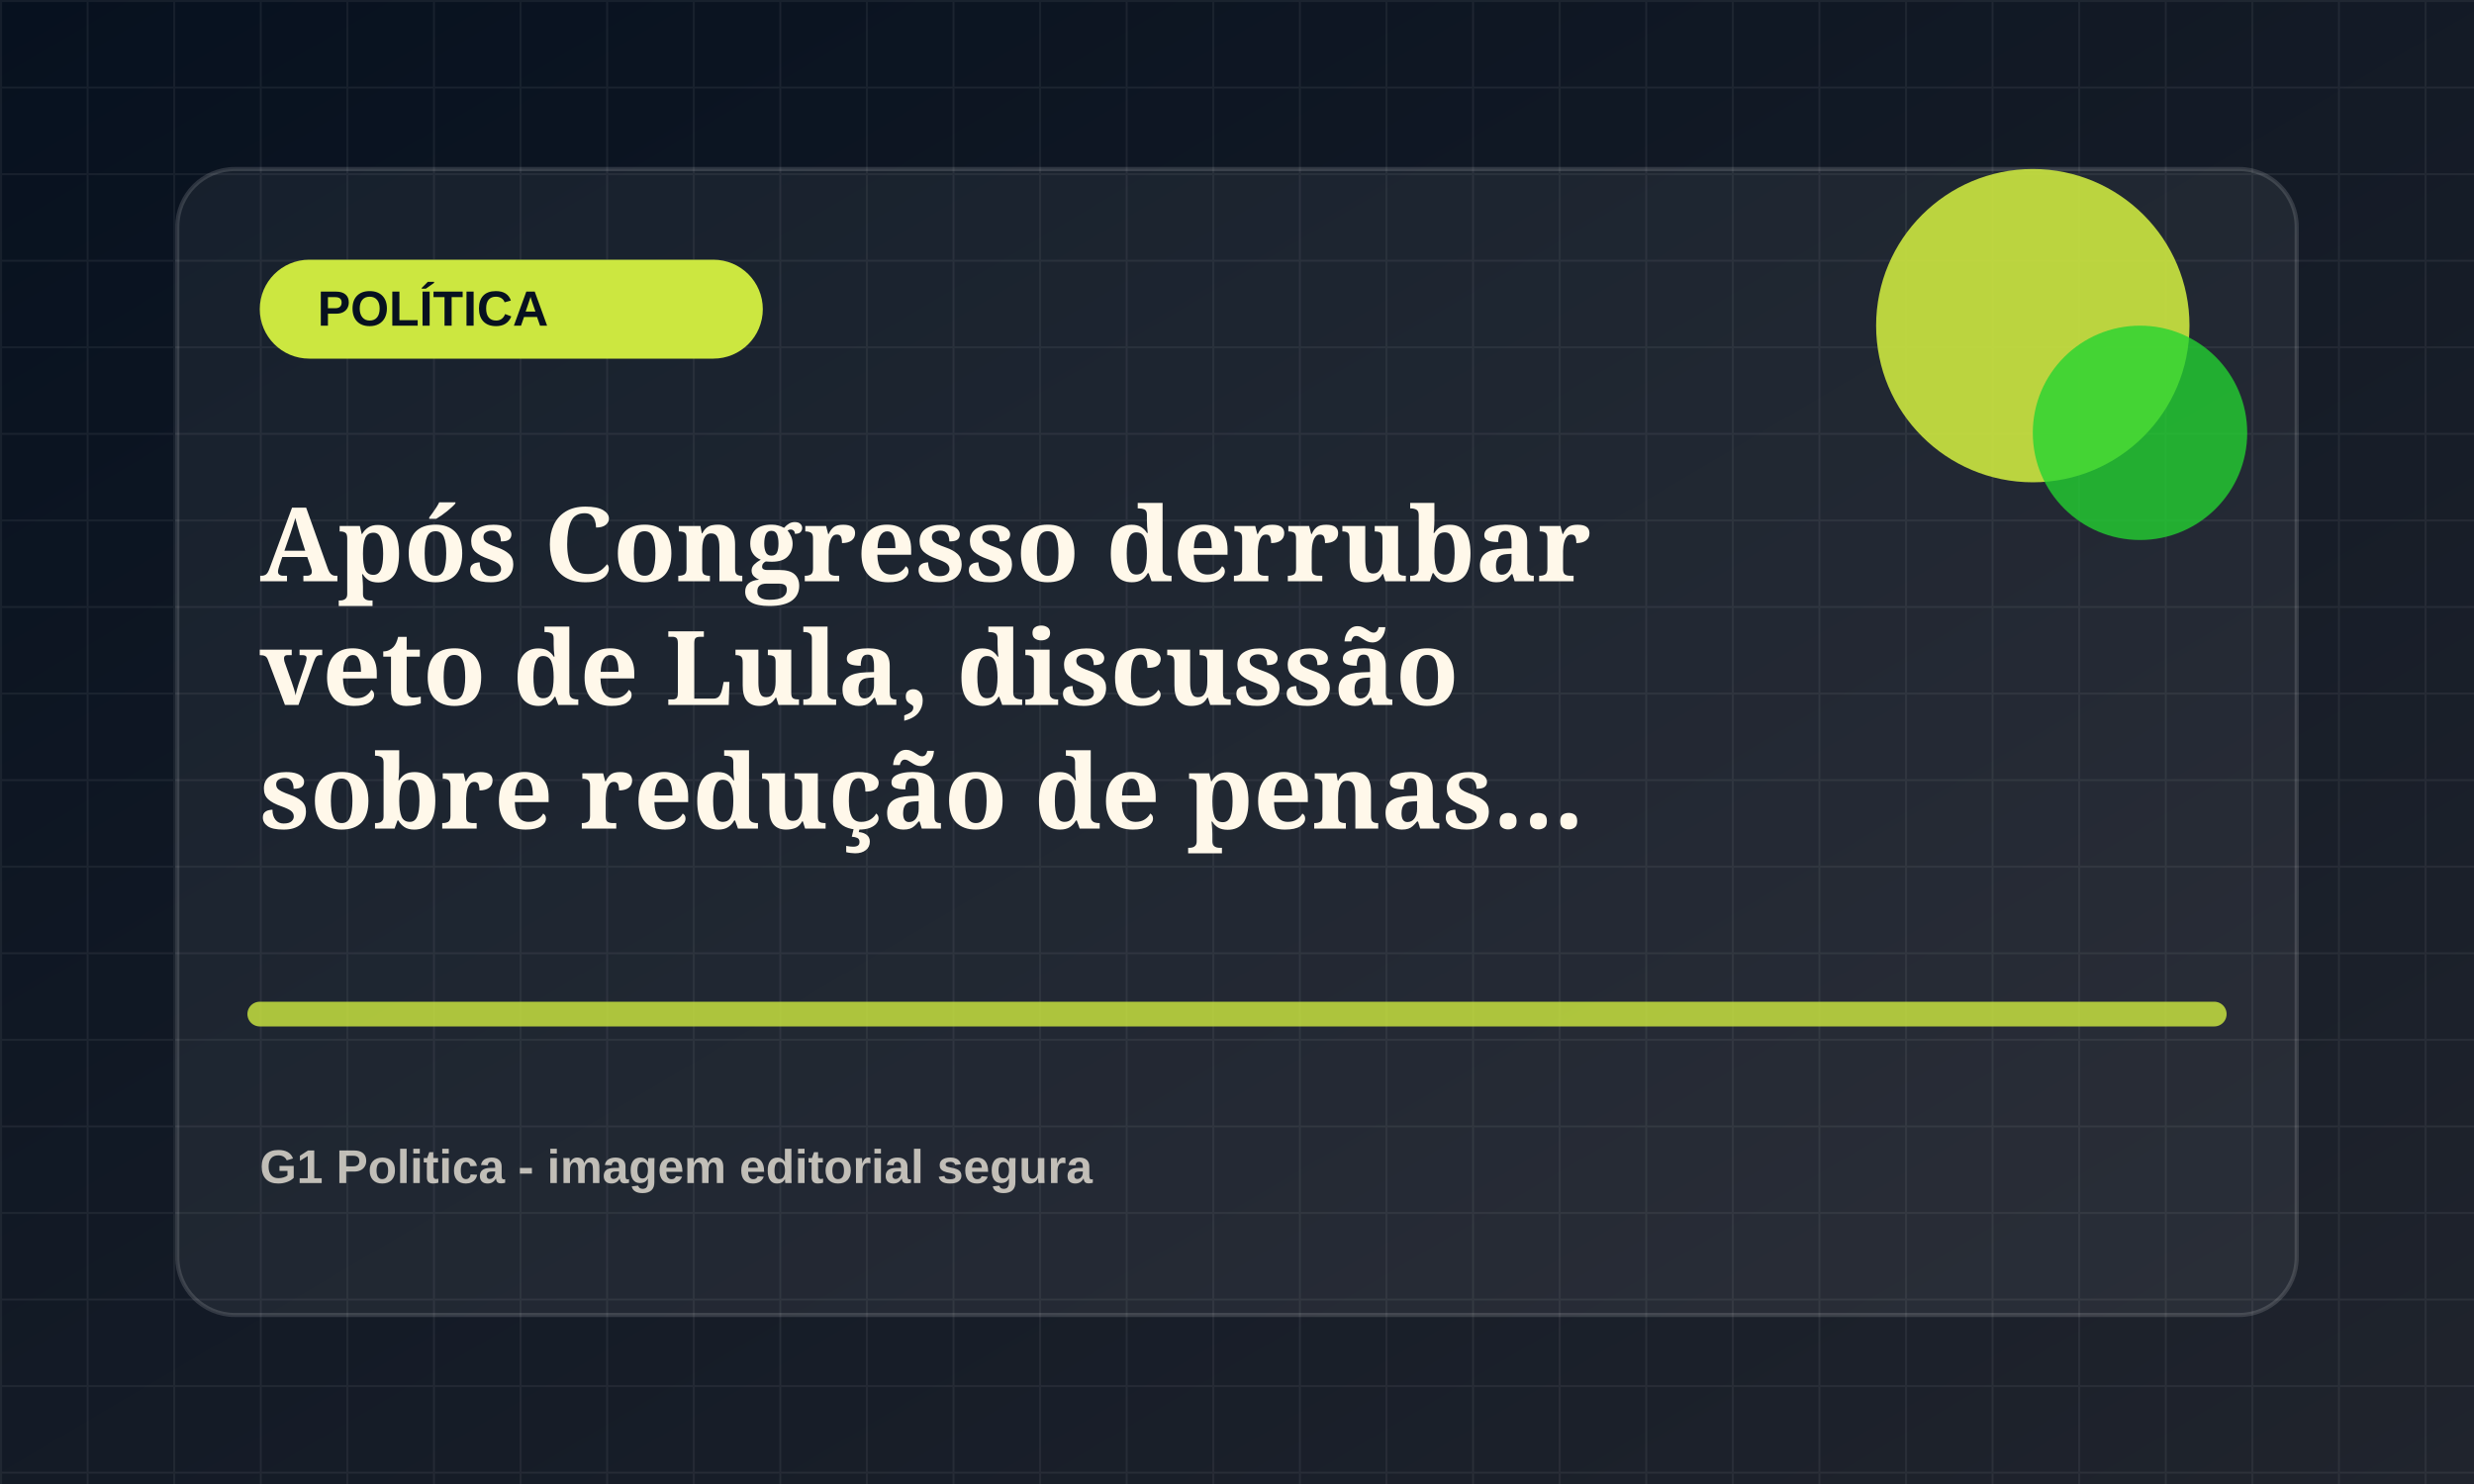
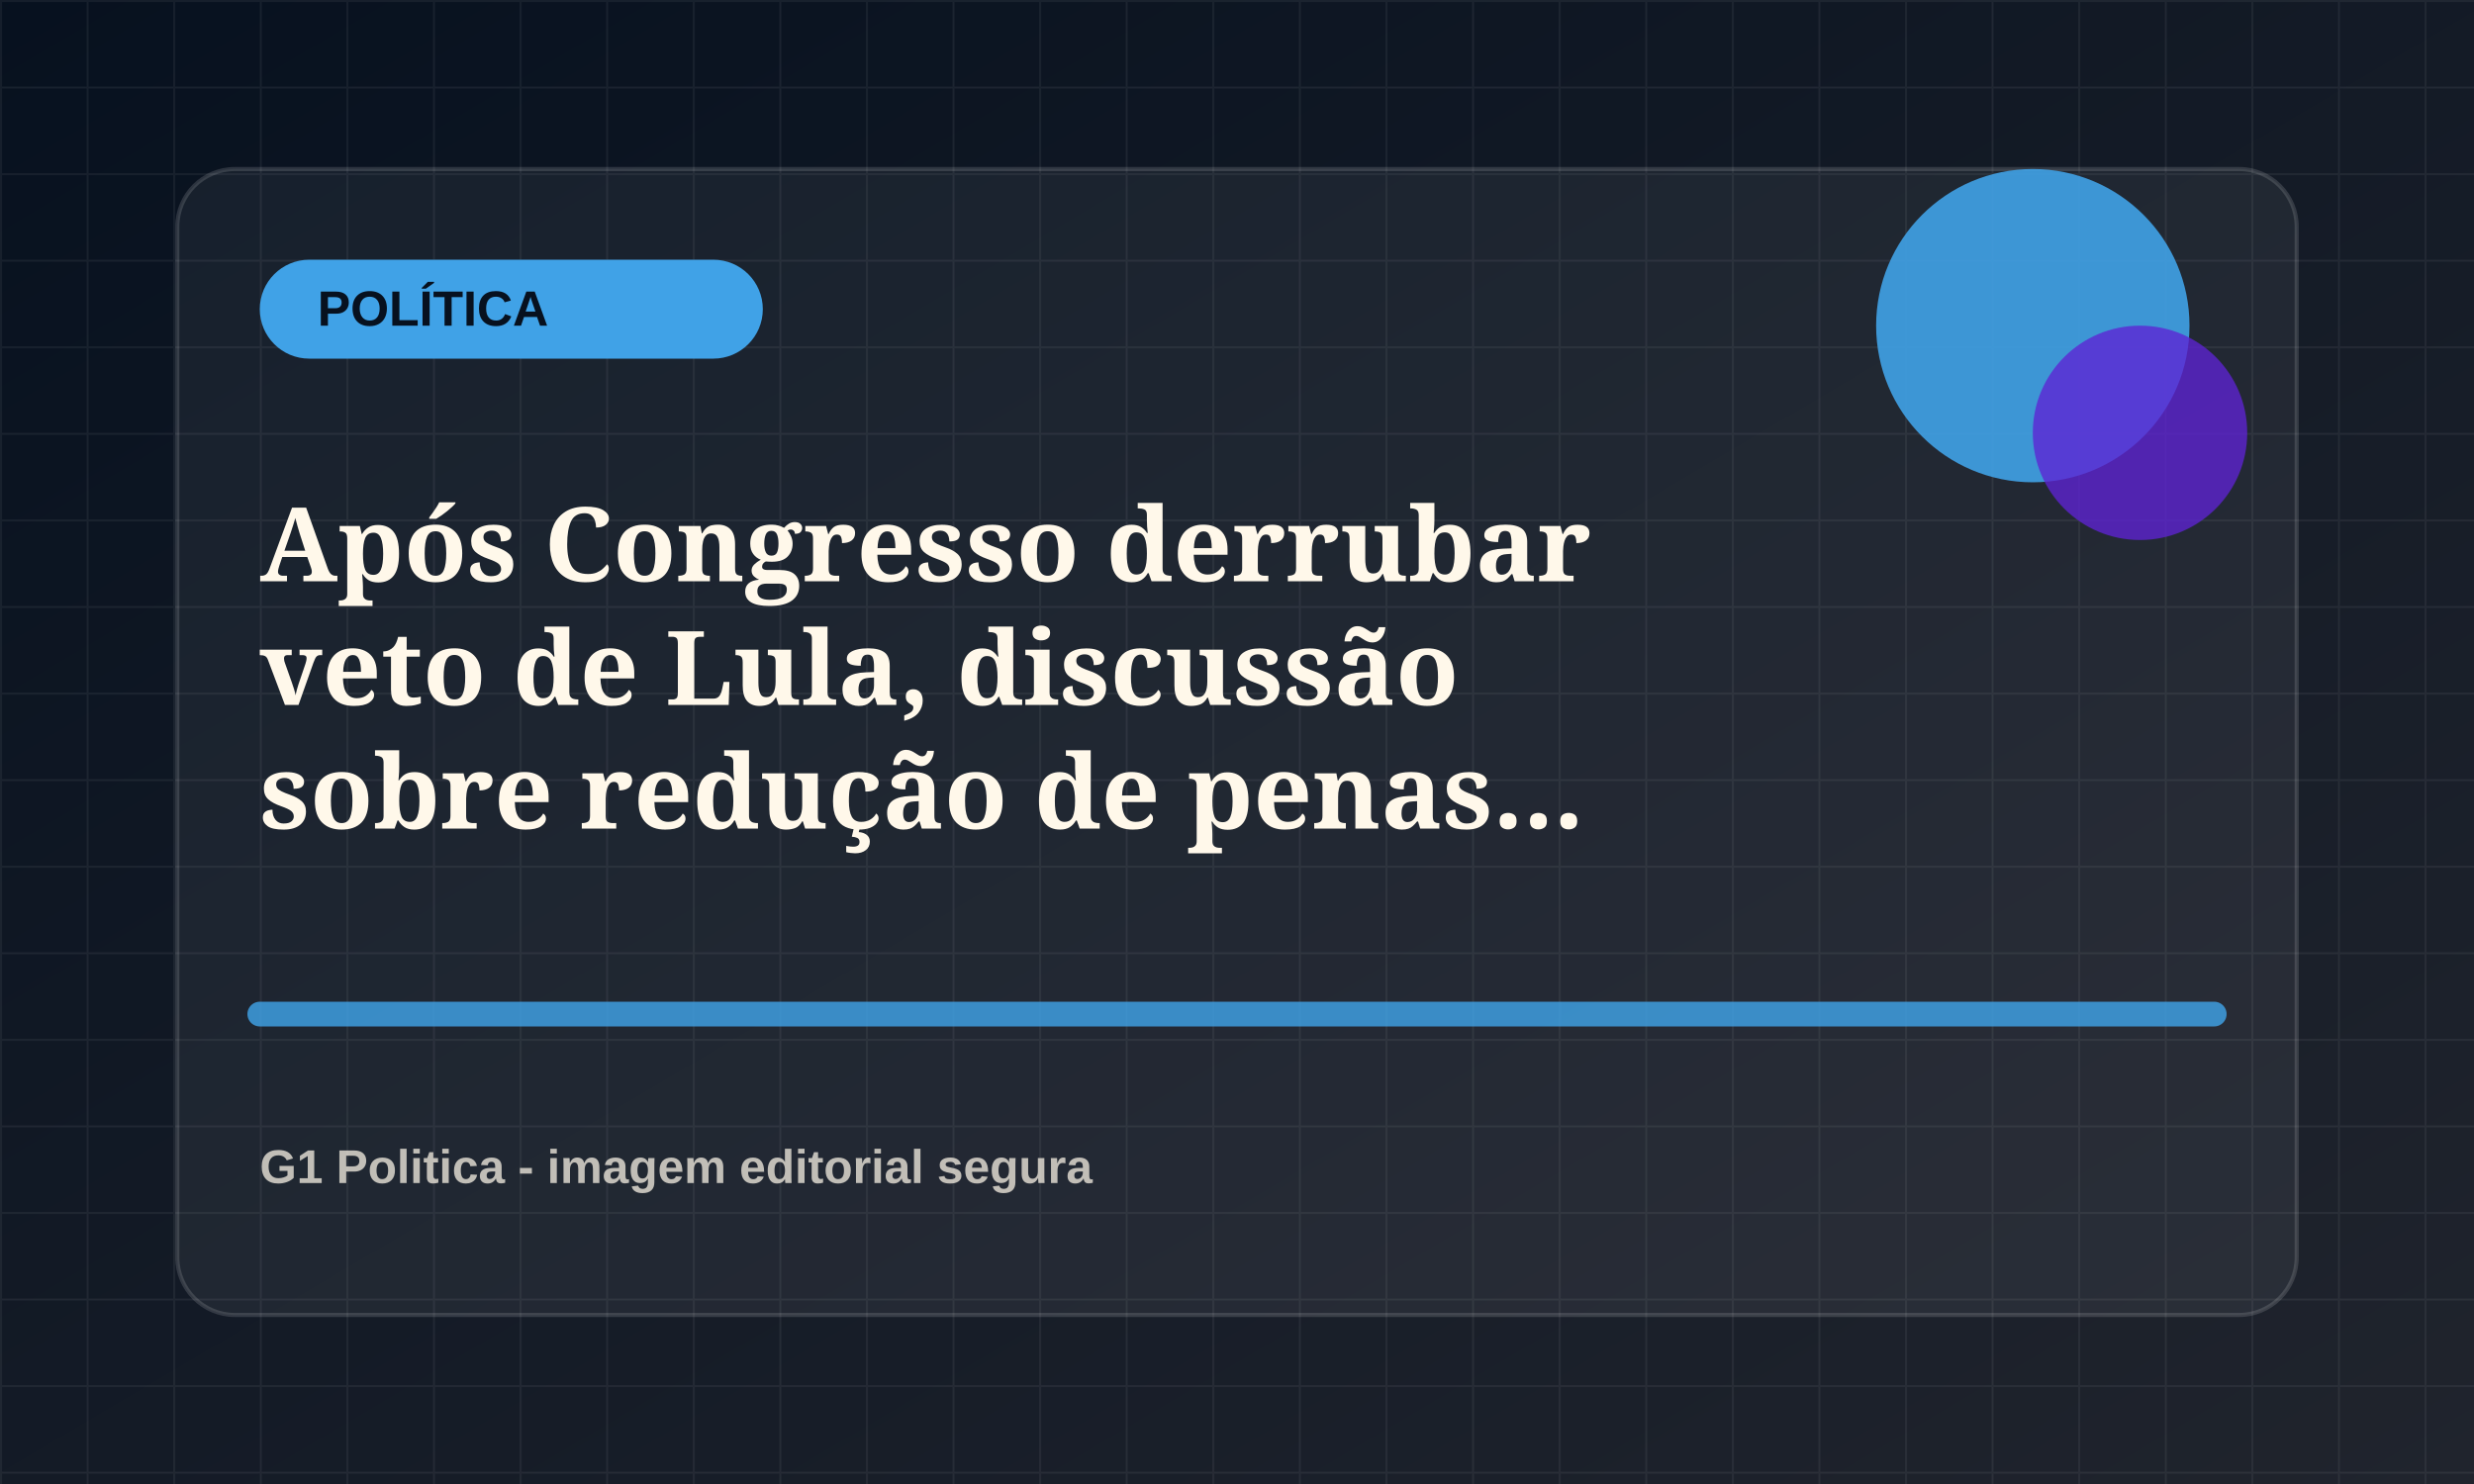
<svg xmlns="http://www.w3.org/2000/svg" viewBox="0 0 1200 720">
  <defs>
    <linearGradient id="bg" x1="0" x2="1" y1="0" y2="1">
      <stop offset="0" stop-color="#07111f" />
      <stop offset="1" stop-color="#20242d" />
    </linearGradient>
    <pattern id="grid" width="42" height="42" patternUnits="userSpaceOnUse">
      <path d="M42 0H0v42" fill="none" stroke="rgba(255,255,255,.055)" stroke-width="2" />
    </pattern>
  </defs>
  <rect width="1200" height="720" fill="url(#bg)" />
  <rect width="1200" height="720" fill="url(#grid)" />
  <rect x="86" y="82" width="1028" height="556" rx="28" fill="rgba(255,255,255,.055)" stroke="rgba(255,255,255,.14)" stroke-width="2" />
-   <rect x="126" y="126" width="244" height="48" rx="24" fill="hsl(70 78% 58%)" />
+   <rect x="126" y="126" width="244" height="48" rx="24" fill="hsl(205 78% 58%)" />
  <text x="154" y="158" fill="#07111f" font-family="Arial, sans-serif" font-size="24" font-weight="800">POLÍTICA</text>
-   <circle cx="986" cy="158" r="76" fill="hsl(70 78% 58%)" opacity=".9" />
-   <circle cx="1038" cy="210" r="52" fill="hsl(125 72% 48%)" opacity=".78" />
-   <path d="M126 492h948" stroke="hsl(70 78% 58%)" stroke-width="12" stroke-linecap="round" opacity=".82" />
+   <circle cx="986" cy="158" r="76" fill="hsl(205 78% 58%)" opacity=".9" />
+   <circle cx="1038" cy="210" r="52" fill="hsl(260 72% 48%)" opacity=".78" />
+   <path d="M126 492h948" stroke="hsl(205 78% 58%)" stroke-width="12" stroke-linecap="round" opacity=".82" />
  <text x="126" y="282" fill="#fff8ea" font-family="Georgia, serif" font-size="50" font-weight="700">
    <tspan x="126" dy="0">Após Congresso derrubar</tspan>
    <tspan x="126" dy="60">veto de Lula, discussão</tspan>
    <tspan x="126" dy="60">sobre redução de penas...</tspan>
  </text>
  <text x="126" y="574" fill="rgba(255,248,234,.72)" font-family="Arial, sans-serif" font-size="23" font-weight="700">G1 Politica - imagem editorial segura</text>
</svg>
